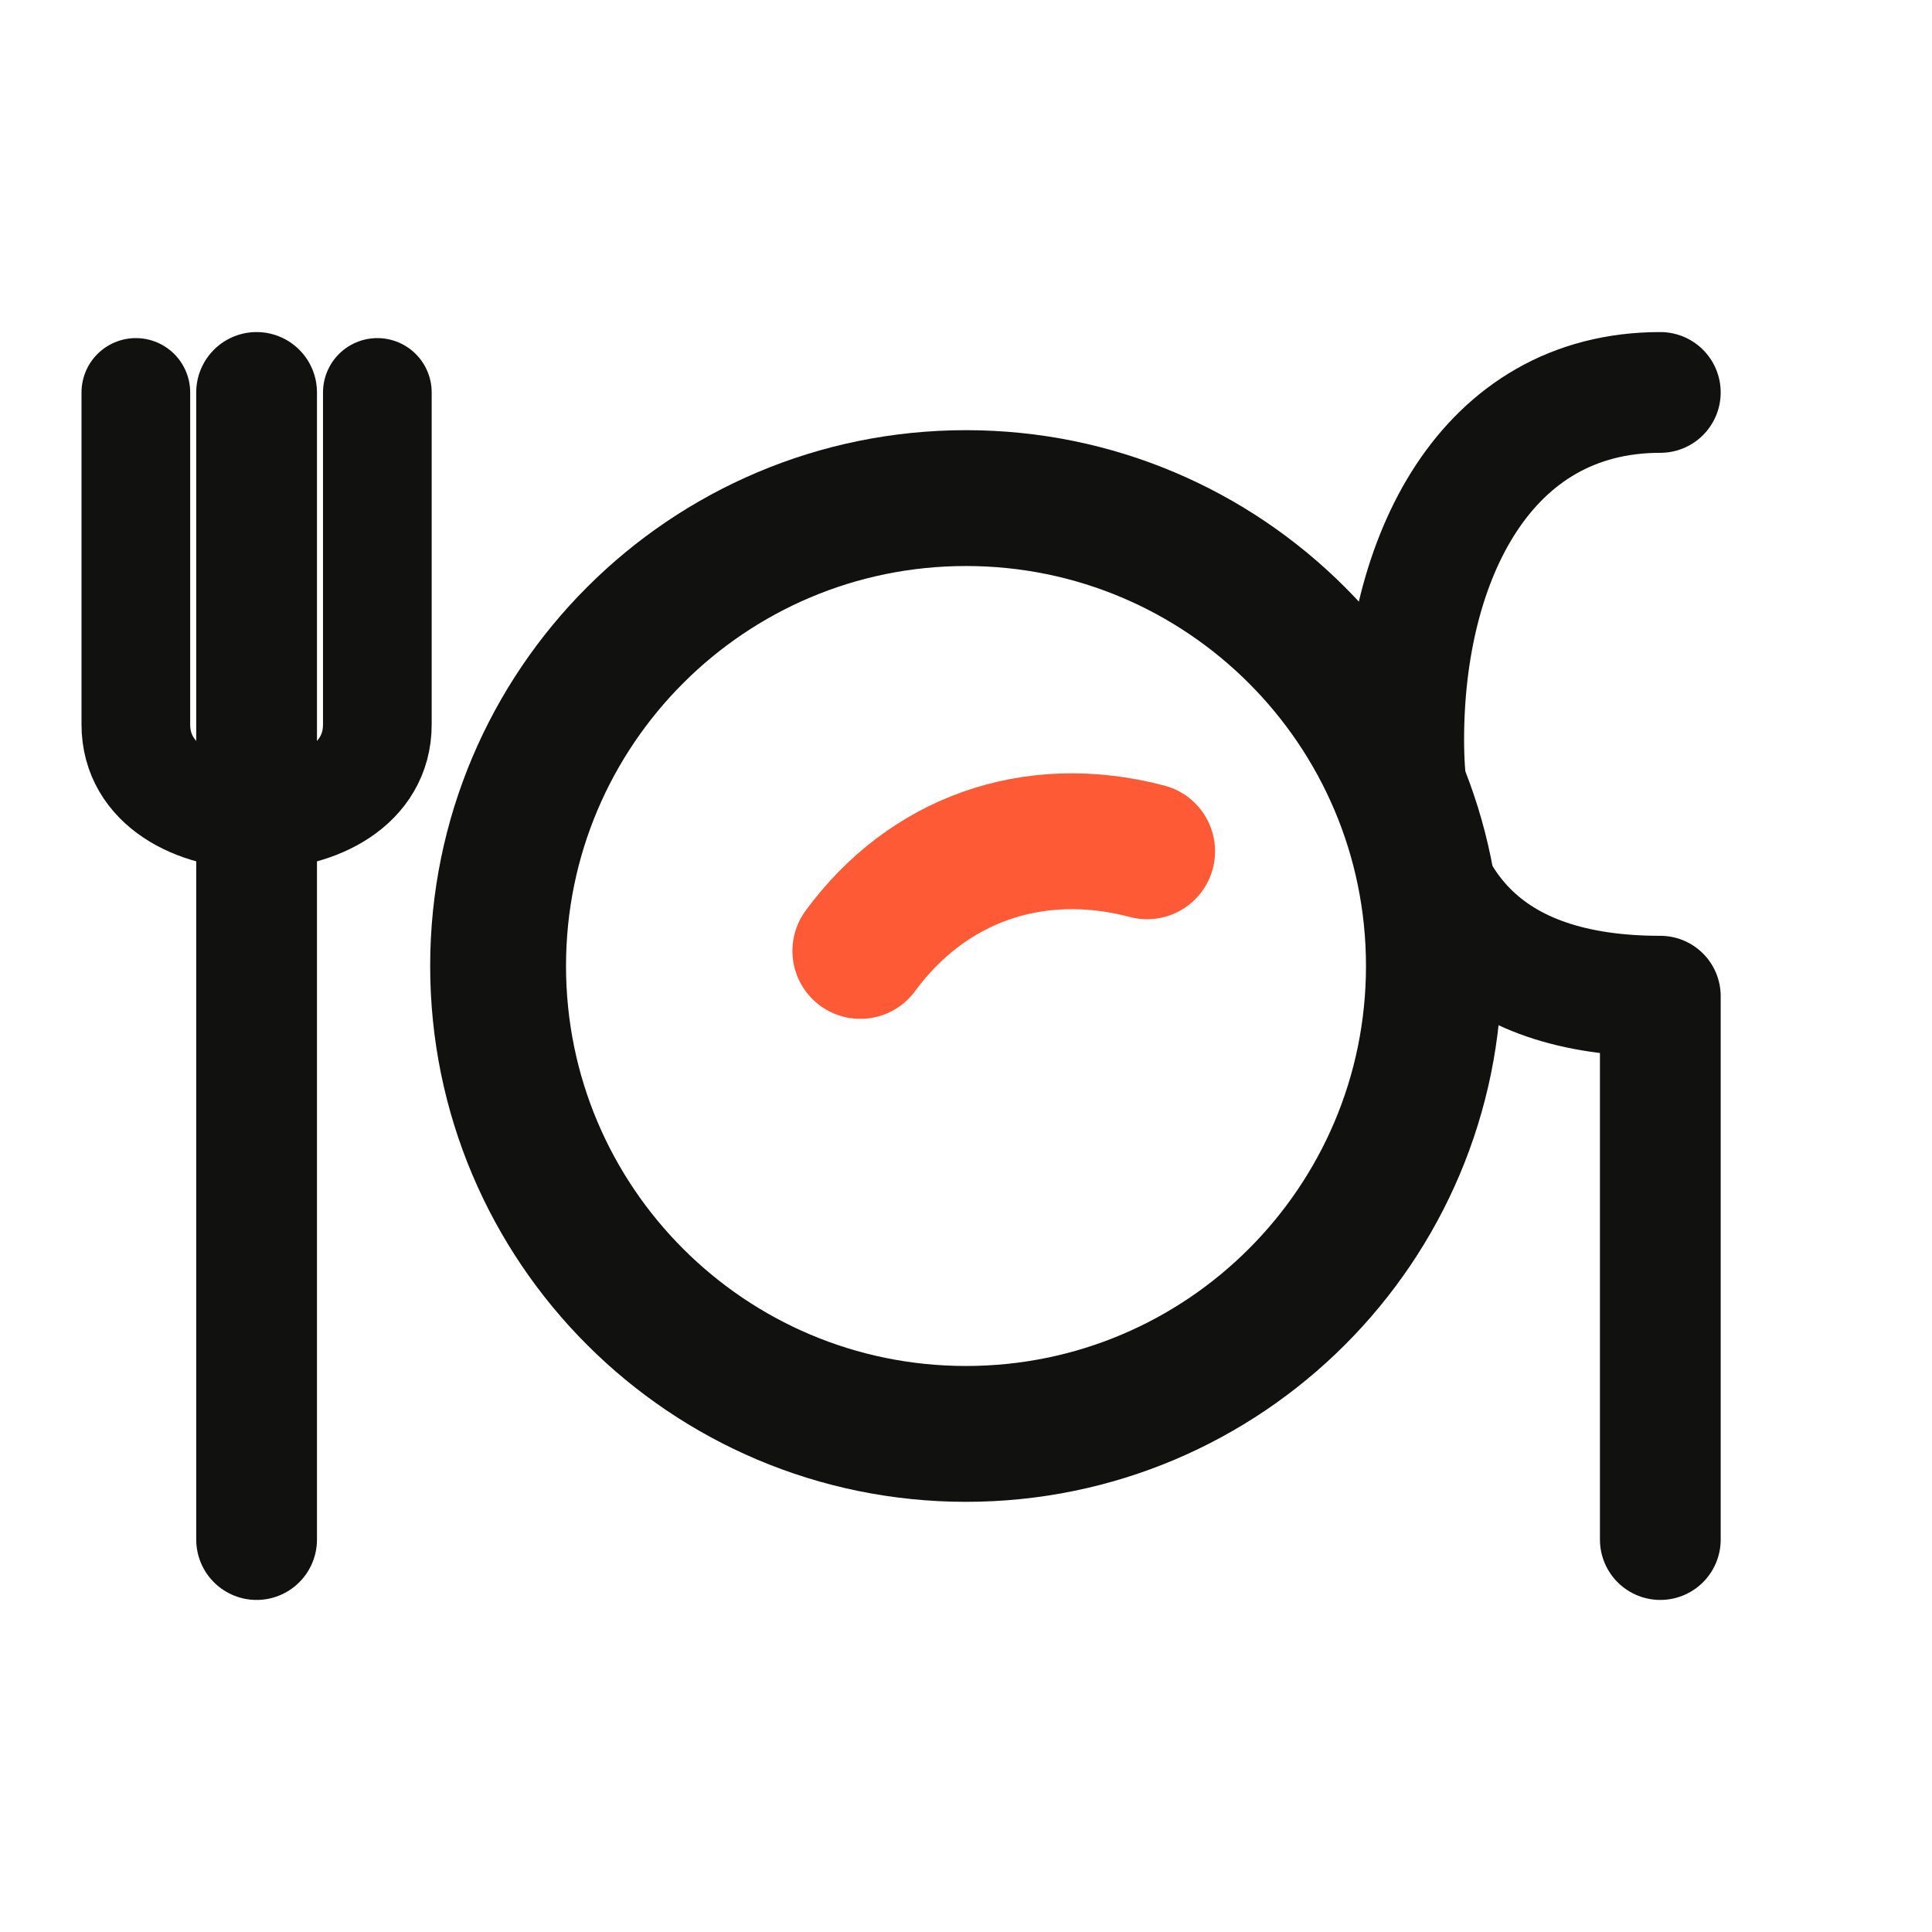
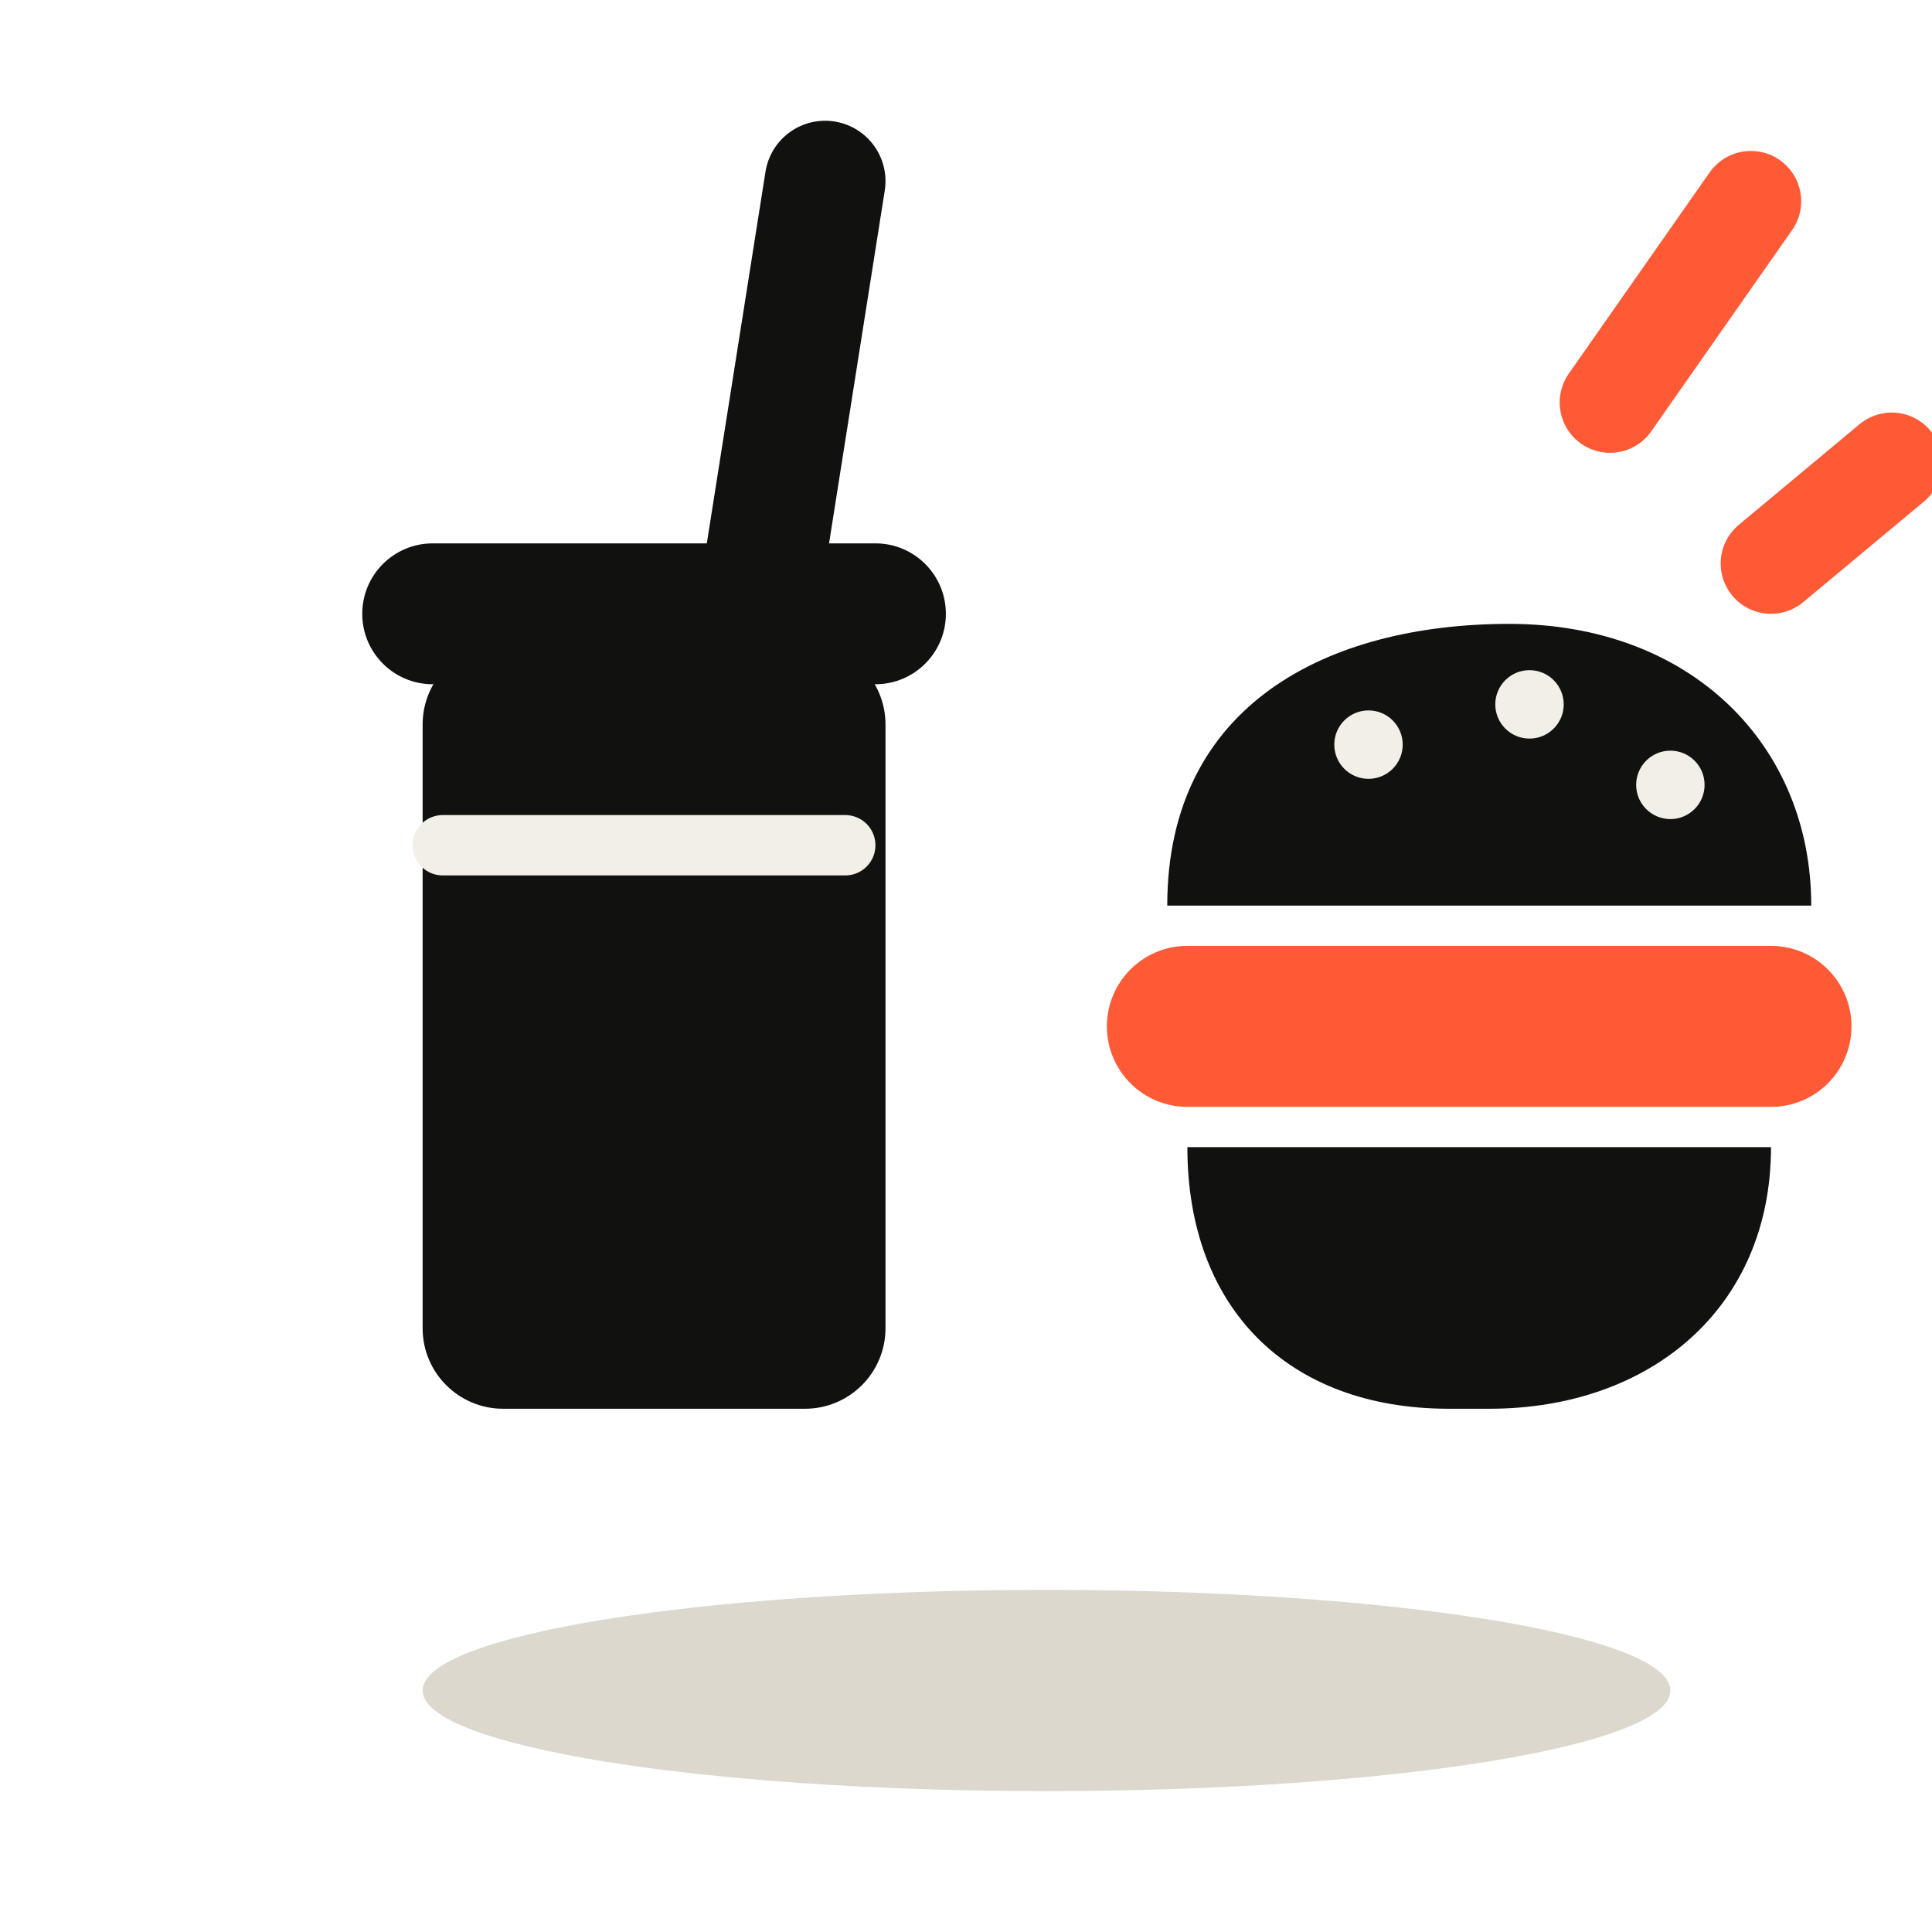
- <svg xmlns="http://www.w3.org/2000/svg" width="64" height="64" viewBox="0 0 64 64" fill="none">
-   <circle cx="32" cy="32" r="15.5" stroke="#11110F" stroke-width="4.5" />
-   <path d="M8.5 13V51" stroke="#11110F" stroke-width="4" stroke-linecap="round" />
-   <path d="M4.5 13V24C4.5 28 12.5 28 12.5 24V13" stroke="#11110F" stroke-width="3.6" stroke-linecap="round" stroke-linejoin="round" />
-   <path d="M55 13C49.2 13 46.5 18.5 46.5 24.5C46.5 30 49.2 33 55 33V51" stroke="#11110F" stroke-width="4" stroke-linecap="round" stroke-linejoin="round" />
-   <path d="M28.5 31.5C30.7 28.5 34.2 27.2 38 28.2" stroke="#FF5A36" stroke-width="4.5" stroke-linecap="round" />
+ <svg xmlns="http://www.w3.org/2000/svg" width="96" height="96" viewBox="0 0 96 96" fill="none">
+   <ellipse cx="52" cy="84" rx="31" ry="5" fill="#DDD8CE" />
+   <rect x="21" y="32" width="23" height="38" rx="4" fill="#11110F" />
+   <rect x="18" y="27" width="29" height="7" rx="3.5" fill="#11110F" />
+   <path d="M38 28L41 9" stroke="#11110F" stroke-width="6" stroke-linecap="round" />
+   <path d="M22 42H42" stroke="#F1EFE7" stroke-width="3" stroke-linecap="round" />
+   <path d="M58 45C58 35 66 31 75 31C84 31 90 37 90 45H58Z" fill="#11110F" />
+   <circle cx="68" cy="37" r="1.7" fill="#F1EFE7" />
+   <circle cx="76" cy="35" r="1.7" fill="#F1EFE7" />
+   <circle cx="83" cy="39" r="1.7" fill="#F1EFE7" />
+   <rect x="55" y="47" width="37" height="8" rx="4" fill="#FF5A36" />
+   <path d="M59 57H88C88 65 82 70 74 70H72C64 70 59 65 59 57Z" fill="#11110F" />
+   <path d="M80 20L87 10" stroke="#FF5A36" stroke-width="5" stroke-linecap="round" />
+   <path d="M88 28L94 23" stroke="#FF5A36" stroke-width="5" stroke-linecap="round" />
</svg>
